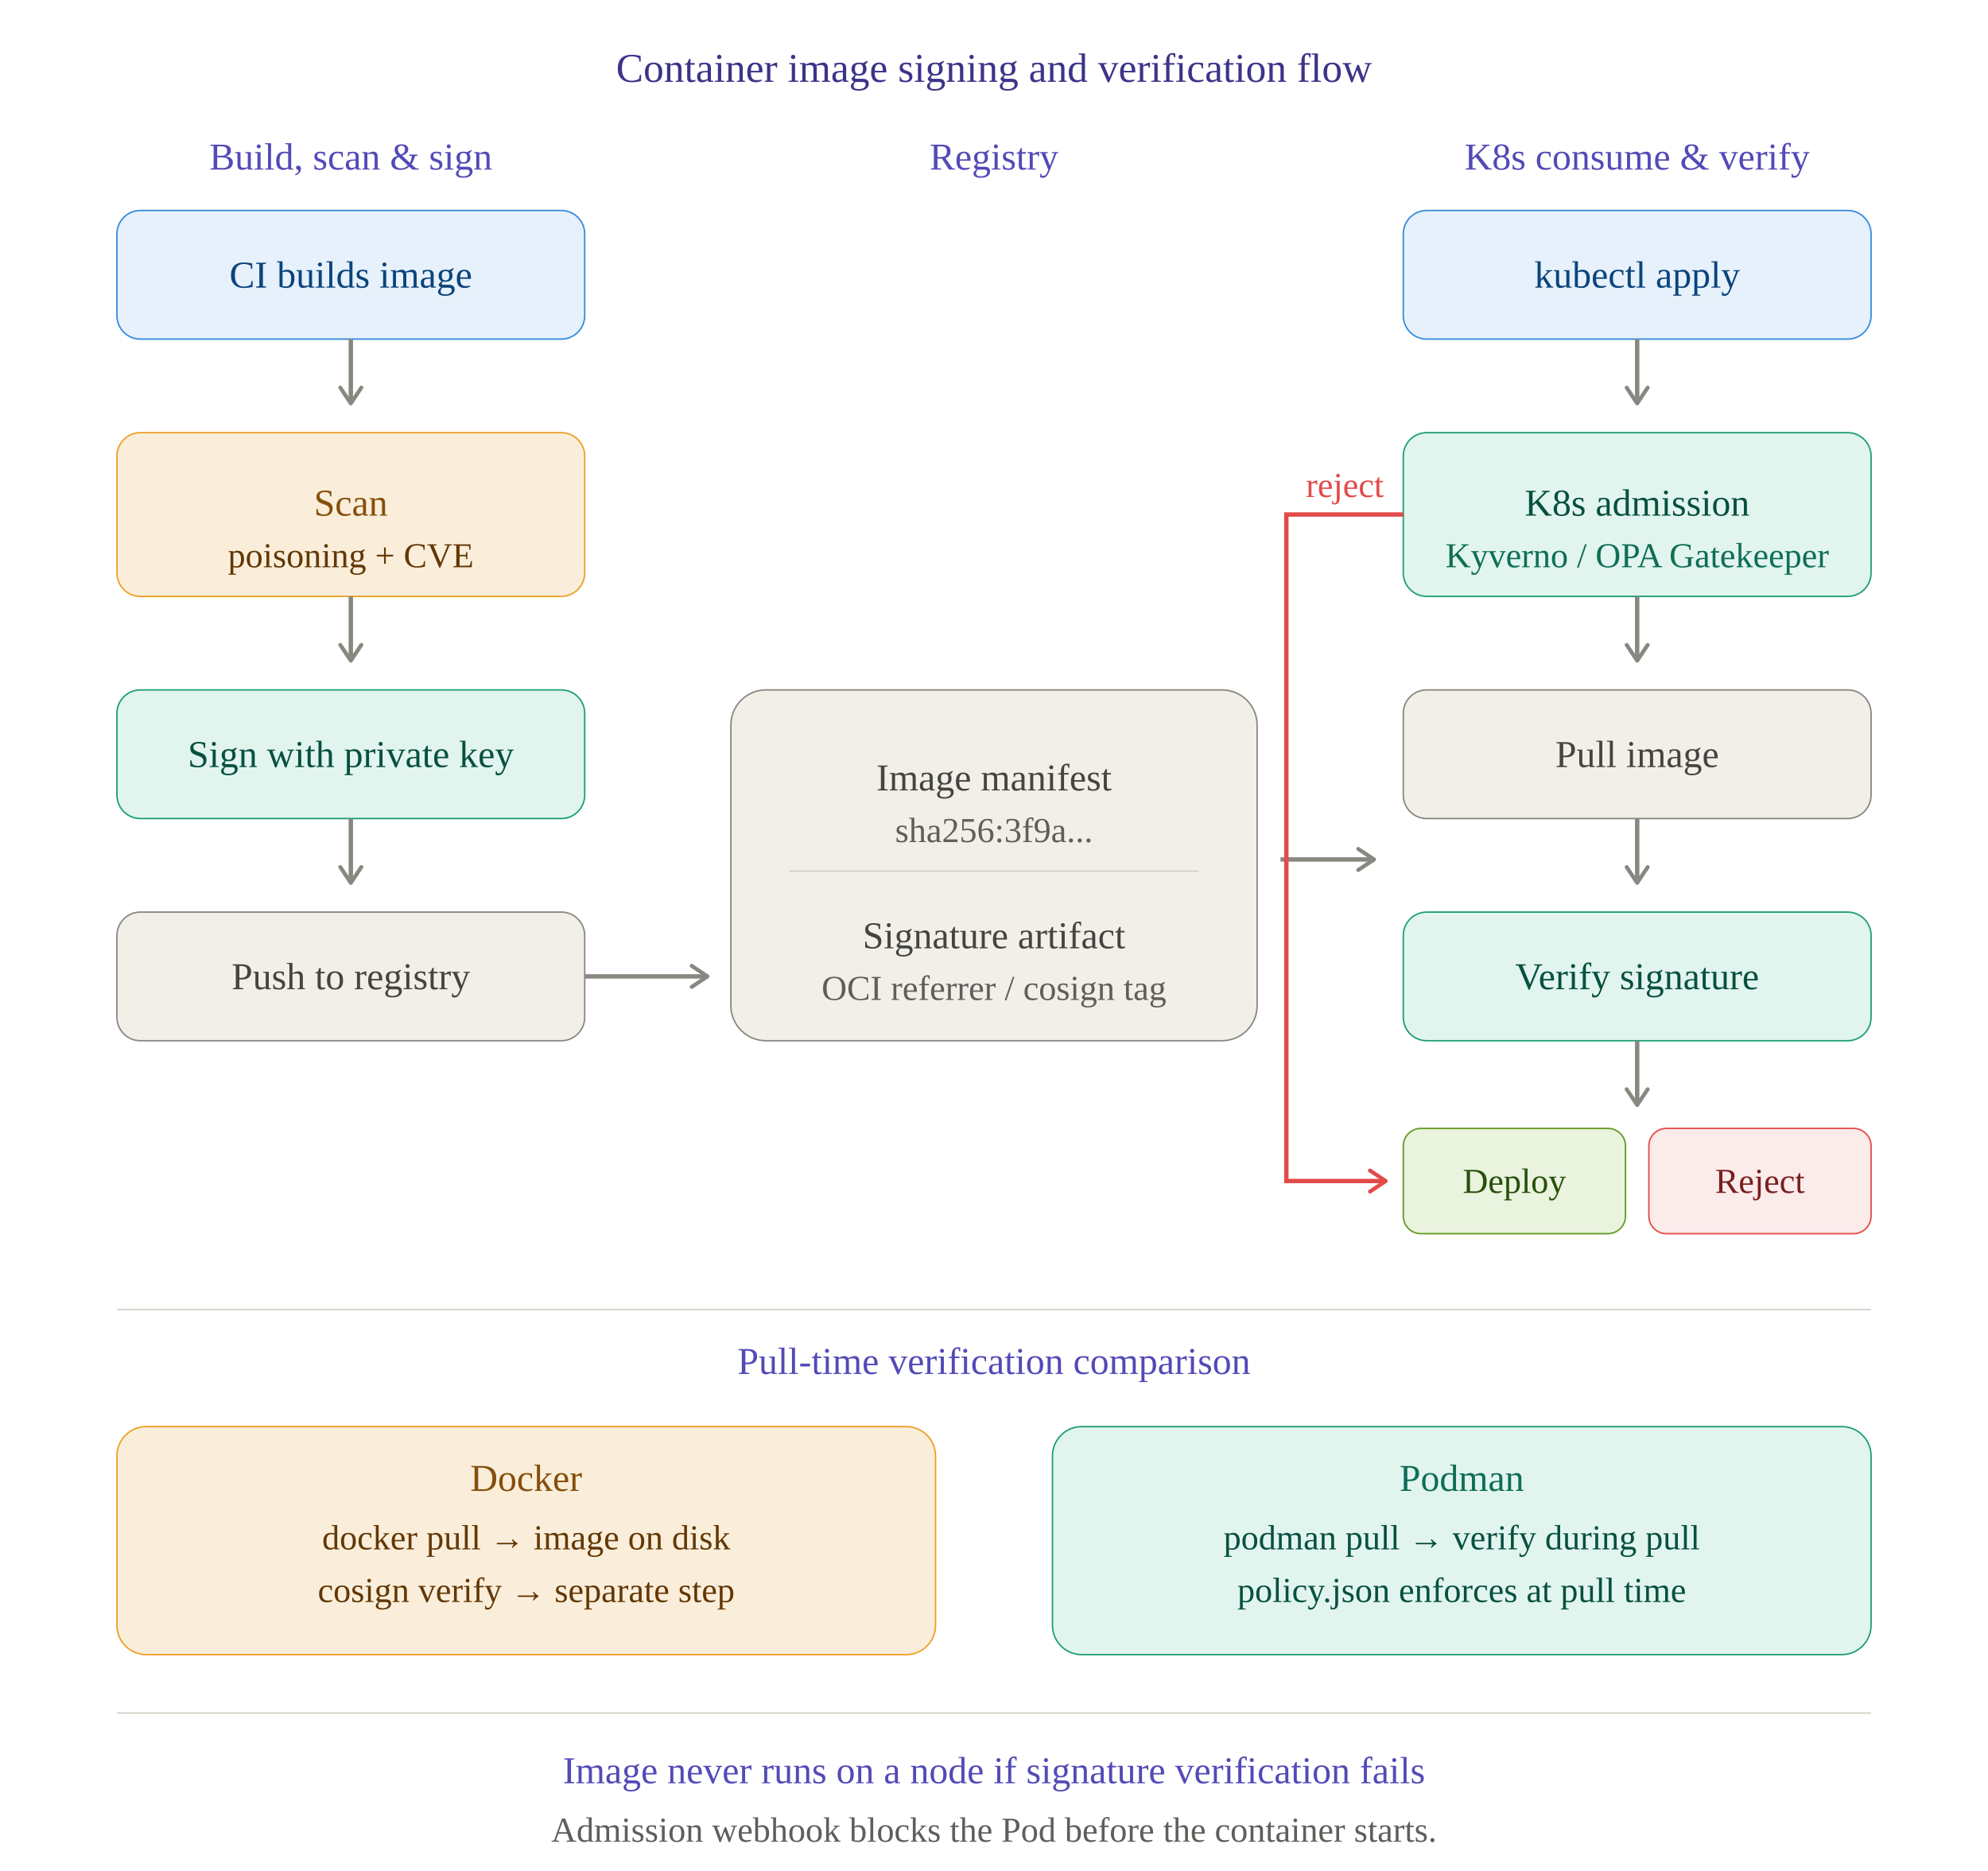
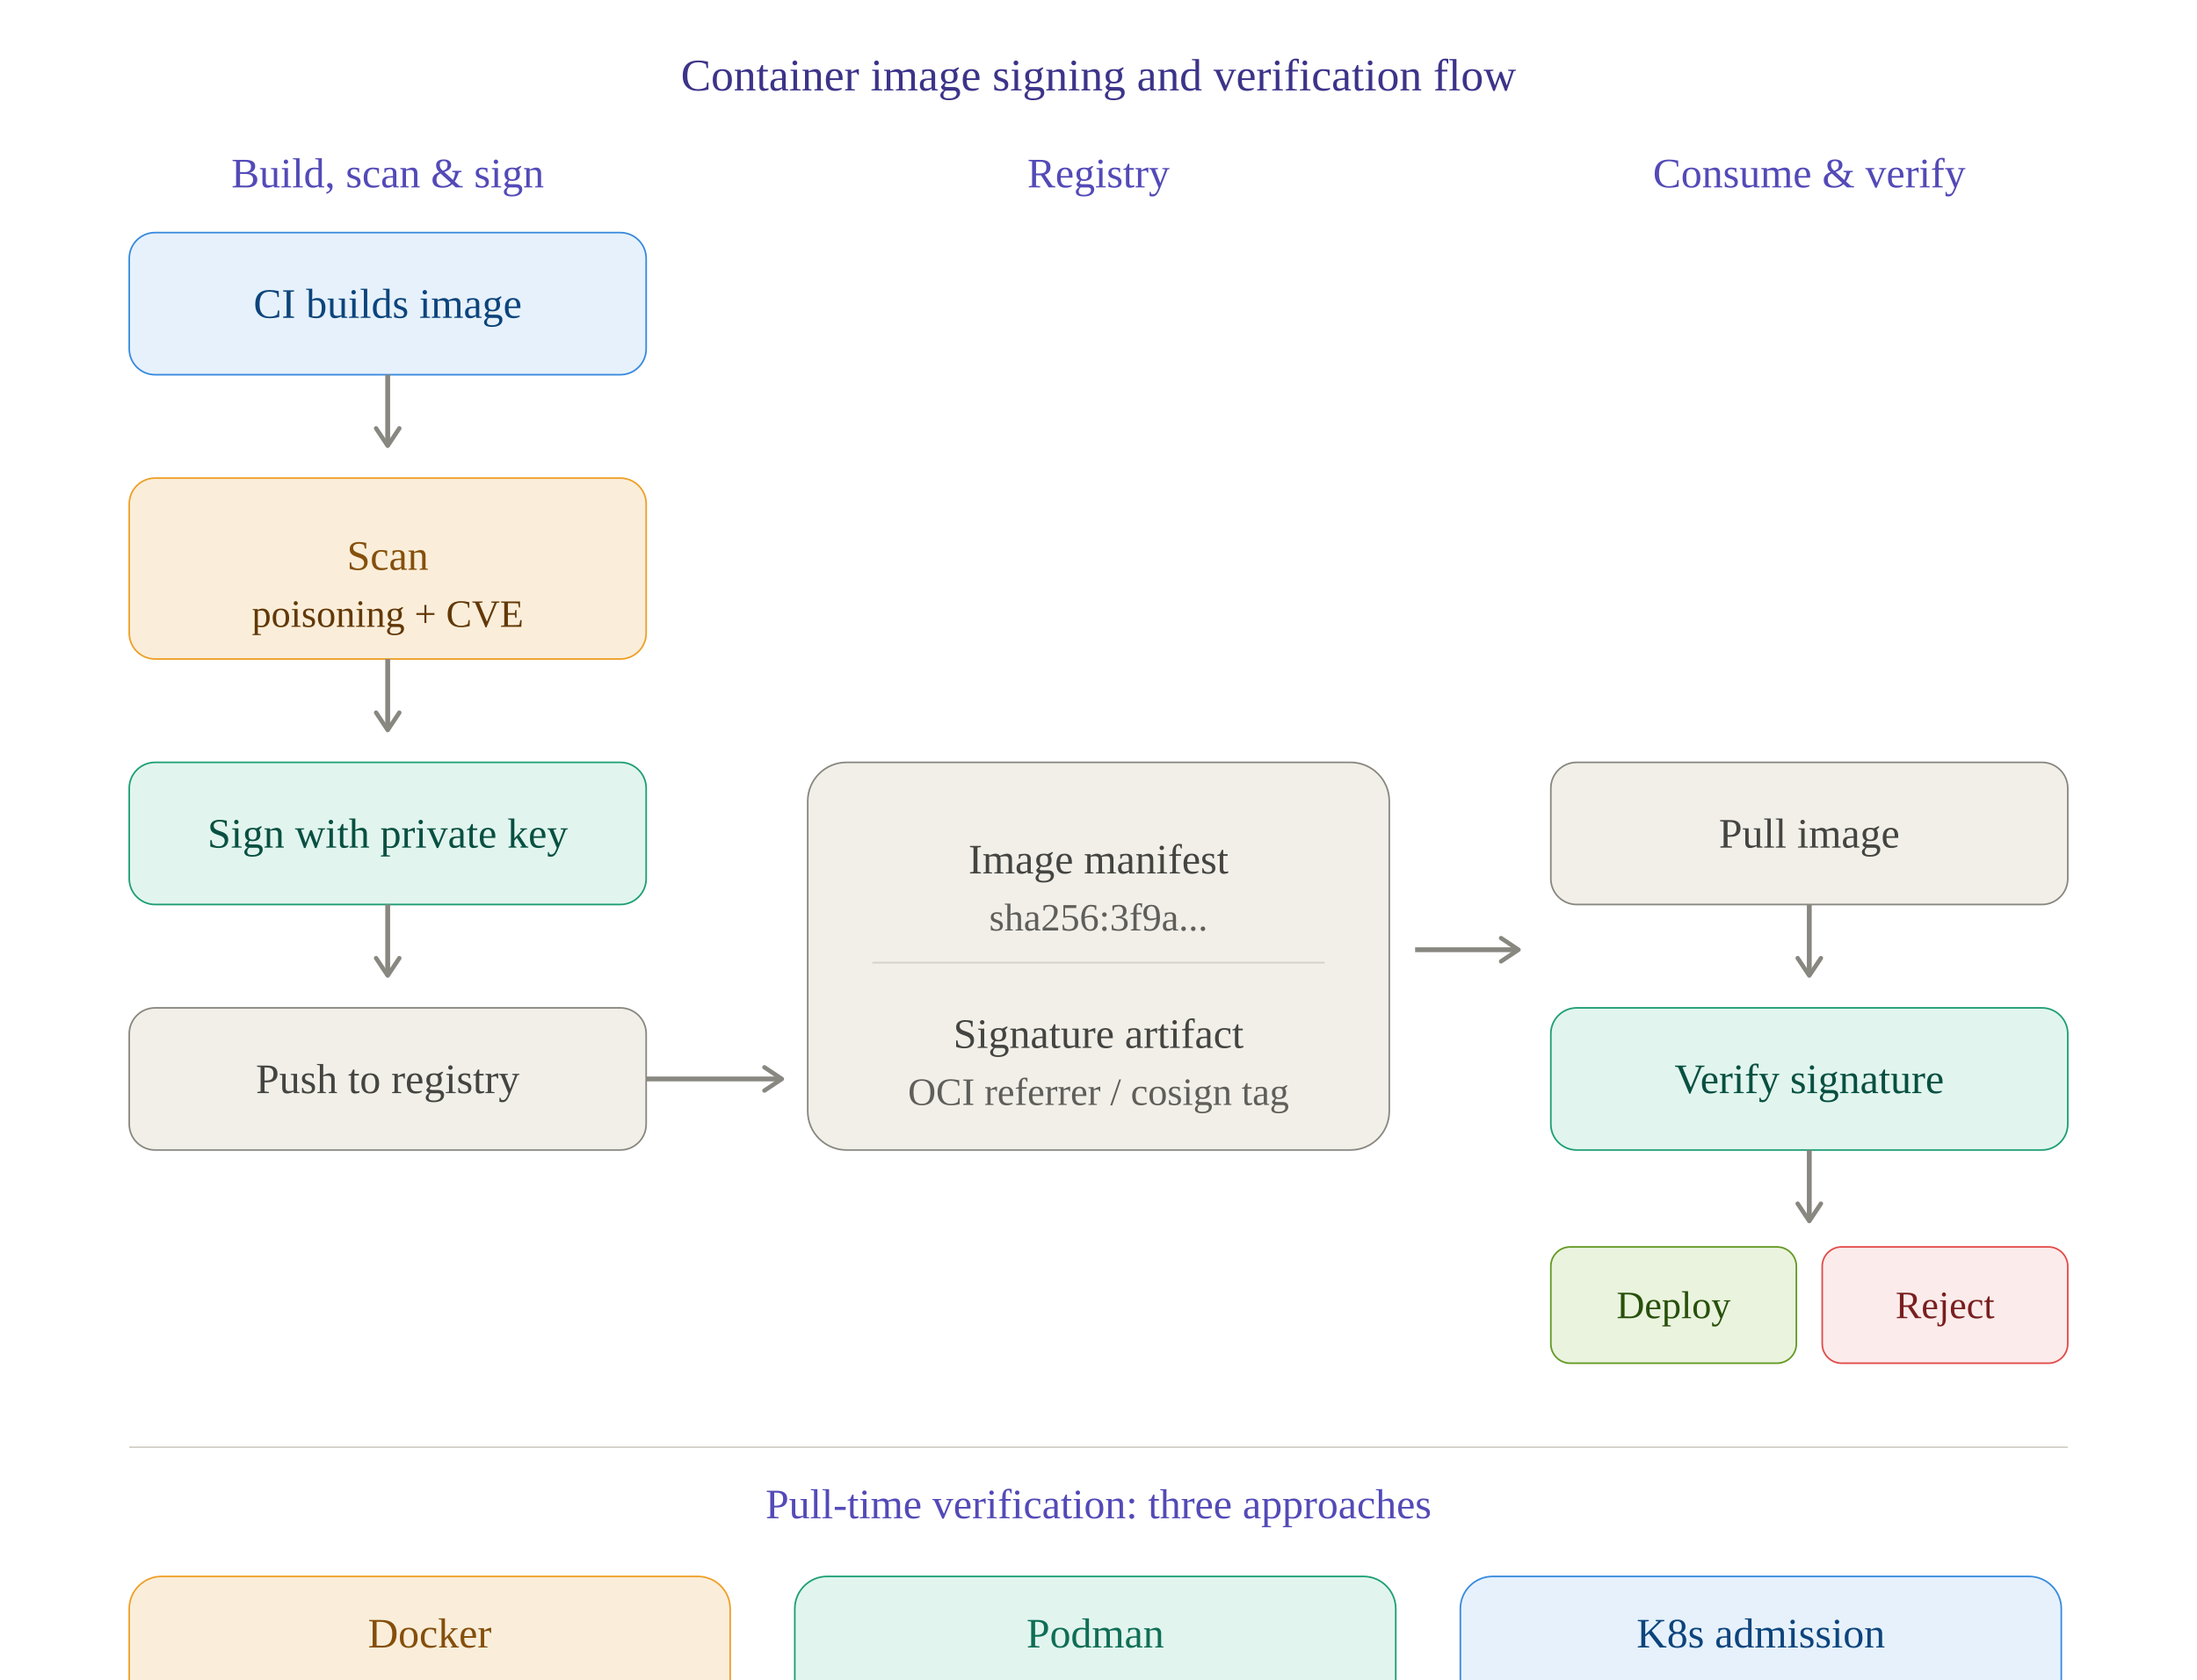
- <svg xmlns="http://www.w3.org/2000/svg" viewBox="0 0 680 640" width="100%" role="img">
+ <svg xmlns="http://www.w3.org/2000/svg" viewBox="0 0 680 520" width="100%" role="img">
  <defs>
    <marker id="arrow" viewBox="0 0 10 10" refX="8" refY="5" markerWidth="6" markerHeight="6" orient="auto-start-reverse">
      <path d="M2 1L8 5L2 9" fill="none" stroke="context-stroke" stroke-width="1.5" stroke-linecap="round" stroke-linejoin="round" />
    </marker>
    <style>
      .t { font-family: var(--font-sans, sans-serif); font-size: 14px; font-weight: 500; }
      .ts { font-family: var(--font-sans, sans-serif); font-size: 12px; font-weight: 400; }
      .th { font-family: var(--font-sans, sans-serif); font-size: 13px; font-weight: 500; }
    </style>
  </defs>
  <text class="t" x="340" y="28" text-anchor="middle" fill="#3C3489">Container image signing and verification flow</text>
  <text class="th" x="120" y="58" text-anchor="middle" fill="#534AB7">Build, scan &amp; sign</text>
  <g>
    <rect x="40" y="72" width="160" height="44" rx="8" fill="#E6F1FB" stroke="#378ADD" stroke-width="0.5" />
    <text class="th" x="120" y="94" text-anchor="middle" dominant-baseline="central" fill="#0C447C">CI builds image</text>
  </g>
  <path d="M120 116 L120 138" fill="none" stroke="#888780" stroke-width="1.5" marker-end="url(#arrow)" />
  <g>
    <rect x="40" y="148" width="160" height="56" rx="8" fill="#FAEEDA" stroke="#EF9F27" stroke-width="0.5" />
    <text class="th" x="120" y="172" text-anchor="middle" dominant-baseline="central" fill="#854F0B">Scan</text>
    <text class="ts" x="120" y="190" text-anchor="middle" dominant-baseline="central" fill="#633806">poisoning + CVE</text>
  </g>
  <path d="M120 204 L120 226" fill="none" stroke="#888780" stroke-width="1.5" marker-end="url(#arrow)" />
  <g>
    <rect x="40" y="236" width="160" height="44" rx="8" fill="#E1F5EE" stroke="#1D9E75" stroke-width="0.5" />
    <text class="th" x="120" y="258" text-anchor="middle" dominant-baseline="central" fill="#085041">Sign with private key</text>
  </g>
  <path d="M120 280 L120 302" fill="none" stroke="#888780" stroke-width="1.5" marker-end="url(#arrow)" />
  <g>
    <rect x="40" y="312" width="160" height="44" rx="8" fill="#F1EFE8" stroke="#888780" stroke-width="0.5" />
    <text class="th" x="120" y="334" text-anchor="middle" dominant-baseline="central" fill="#444441">Push to registry</text>
  </g>
  <path d="M200 334 L242 334" fill="none" stroke="#888780" stroke-width="1.5" marker-end="url(#arrow)" />
  <text class="th" x="340" y="58" text-anchor="middle" fill="#534AB7">Registry</text>
  <g>
    <rect x="250" y="236" width="180" height="120" rx="12" fill="#F1EFE8" stroke="#888780" stroke-width="0.5" />
    <text class="th" x="340" y="266" text-anchor="middle" dominant-baseline="central" fill="#444441">Image manifest</text>
    <text class="ts" x="340" y="284" text-anchor="middle" dominant-baseline="central" fill="#5F5E5A">sha256:3f9a...</text>
    <line x1="270" y1="298" x2="410" y2="298" stroke="#D3D1C7" stroke-width="0.5" />
    <text class="th" x="340" y="320" text-anchor="middle" dominant-baseline="central" fill="#444441">Signature artifact</text>
    <text class="ts" x="340" y="338" text-anchor="middle" dominant-baseline="central" fill="#5F5E5A">OCI referrer / cosign tag</text>
  </g>
  <path d="M438 294 L470 294" fill="none" stroke="#888780" stroke-width="1.5" marker-end="url(#arrow)" />
-   <text class="th" x="560" y="58" text-anchor="middle" fill="#534AB7">K8s consume &amp; verify</text>
-   <g>
-     <rect x="480" y="72" width="160" height="44" rx="8" fill="#E6F1FB" stroke="#378ADD" stroke-width="0.5" />
-     <text class="th" x="560" y="94" text-anchor="middle" dominant-baseline="central" fill="#0C447C">kubectl apply</text>
-   </g>
-   <path d="M560 116 L560 138" fill="none" stroke="#888780" stroke-width="1.5" marker-end="url(#arrow)" />
-   <g>
-     <rect x="480" y="148" width="160" height="56" rx="8" fill="#E1F5EE" stroke="#1D9E75" stroke-width="0.5" />
-     <text class="th" x="560" y="172" text-anchor="middle" dominant-baseline="central" fill="#085041">K8s admission</text>
-     <text class="ts" x="560" y="190" text-anchor="middle" dominant-baseline="central" fill="#0F6E56">Kyverno / OPA Gatekeeper</text>
-   </g>
-   <path d="M560 204 L560 226" fill="none" stroke="#888780" stroke-width="1.5" marker-end="url(#arrow)" />
+   <text class="th" x="560" y="58" text-anchor="middle" fill="#534AB7">Consume &amp; verify</text>
  <g>
    <rect x="480" y="236" width="160" height="44" rx="8" fill="#F1EFE8" stroke="#888780" stroke-width="0.5" />
    <text class="th" x="560" y="258" text-anchor="middle" dominant-baseline="central" fill="#444441">Pull image</text>
  </g>
  <path d="M560 280 L560 302" fill="none" stroke="#888780" stroke-width="1.5" marker-end="url(#arrow)" />
  <g>
    <rect x="480" y="312" width="160" height="44" rx="8" fill="#E1F5EE" stroke="#1D9E75" stroke-width="0.5" />
    <text class="th" x="560" y="334" text-anchor="middle" dominant-baseline="central" fill="#085041">Verify signature</text>
  </g>
  <path d="M560 356 L560 378" fill="none" stroke="#888780" stroke-width="1.5" marker-end="url(#arrow)" />
  <g>
    <rect x="480" y="386" width="76" height="36" rx="6" fill="#EAF3DE" stroke="#639922" stroke-width="0.5" />
    <text class="ts" x="518" y="404" text-anchor="middle" dominant-baseline="central" fill="#27500A">Deploy</text>
  </g>
  <g>
    <rect x="564" y="386" width="76" height="36" rx="6" fill="#FCEBEB" stroke="#E24B4A" stroke-width="0.5" />
    <text class="ts" x="602" y="404" text-anchor="middle" dominant-baseline="central" fill="#791F1F">Reject</text>
  </g>
-   <path d="M480 176 L440 176 L440 404 L474 404" fill="none" stroke="#E24B4A" stroke-width="1.5" marker-end="url(#arrow)" />
-   <text class="ts" x="460" y="170" text-anchor="middle" fill="#E24B4A">reject</text>
  <line x1="40" y1="448" x2="640" y2="448" stroke="#D3D1C7" stroke-width="0.5" />
-   <text class="th" x="340" y="470" text-anchor="middle" fill="#534AB7">Pull-time verification comparison</text>
+   <text class="th" x="340" y="470" text-anchor="middle" fill="#534AB7">Pull-time verification: three approaches</text>
  <g>
-     <rect x="40" y="488" width="280" height="78" rx="10" fill="#FAEEDA" stroke="#EF9F27" stroke-width="0.5" />
-     <text class="th" x="180" y="510" text-anchor="middle" fill="#854F0B">Docker</text>
-     <text class="ts" x="180" y="530" text-anchor="middle" fill="#633806">docker pull → image on disk</text>
-     <text class="ts" x="180" y="548" text-anchor="middle" fill="#633806">cosign verify → separate step</text>
+     <rect x="40" y="488" width="186" height="78" rx="10" fill="#FAEEDA" stroke="#EF9F27" stroke-width="0.5" />
+     <text class="th" x="133" y="510" text-anchor="middle" fill="#854F0B">Docker</text>
+     <text class="ts" x="133" y="530" text-anchor="middle" fill="#633806">pull → image on disk</text>
+     <text class="ts" x="133" y="548" text-anchor="middle" fill="#633806">then verify separately</text>
  </g>
  <g>
-     <rect x="360" y="488" width="280" height="78" rx="10" fill="#E1F5EE" stroke="#1D9E75" stroke-width="0.5" />
-     <text class="th" x="500" y="510" text-anchor="middle" fill="#0F6E56">Podman</text>
-     <text class="ts" x="500" y="530" text-anchor="middle" fill="#085041">podman pull → verify during pull</text>
-     <text class="ts" x="500" y="548" text-anchor="middle" fill="#085041">policy.json enforces at pull time</text>
+     <rect x="246" y="488" width="186" height="78" rx="10" fill="#E1F5EE" stroke="#1D9E75" stroke-width="0.5" />
+     <text class="th" x="339" y="510" text-anchor="middle" fill="#0F6E56">Podman</text>
+     <text class="ts" x="339" y="530" text-anchor="middle" fill="#085041">verify during pull</text>
+     <text class="ts" x="339" y="548" text-anchor="middle" fill="#085041">policy.json enforces</text>
  </g>
-   <line x1="40" y1="586" x2="640" y2="586" stroke="#D3D1C7" stroke-width="0.5" />
-   <text class="th" x="340" y="610" text-anchor="middle" fill="#534AB7">Image never runs on a node if signature verification fails</text>
-   <text class="ts" x="340" y="630" text-anchor="middle" fill="#5F5E5A">Admission webhook blocks the Pod before the container starts.</text>
+   <g>
+     <rect x="452" y="488" width="186" height="78" rx="10" fill="#E6F1FB" stroke="#378ADD" stroke-width="0.5" />
+     <text class="th" x="545" y="510" text-anchor="middle" fill="#0C447C">K8s admission</text>
+     <text class="ts" x="545" y="530" text-anchor="middle" fill="#185FA5">webhook verifies before pull</text>
+     <text class="ts" x="545" y="548" text-anchor="middle" fill="#185FA5">Pod blocked if unsigned</text>
+   </g>
</svg>
